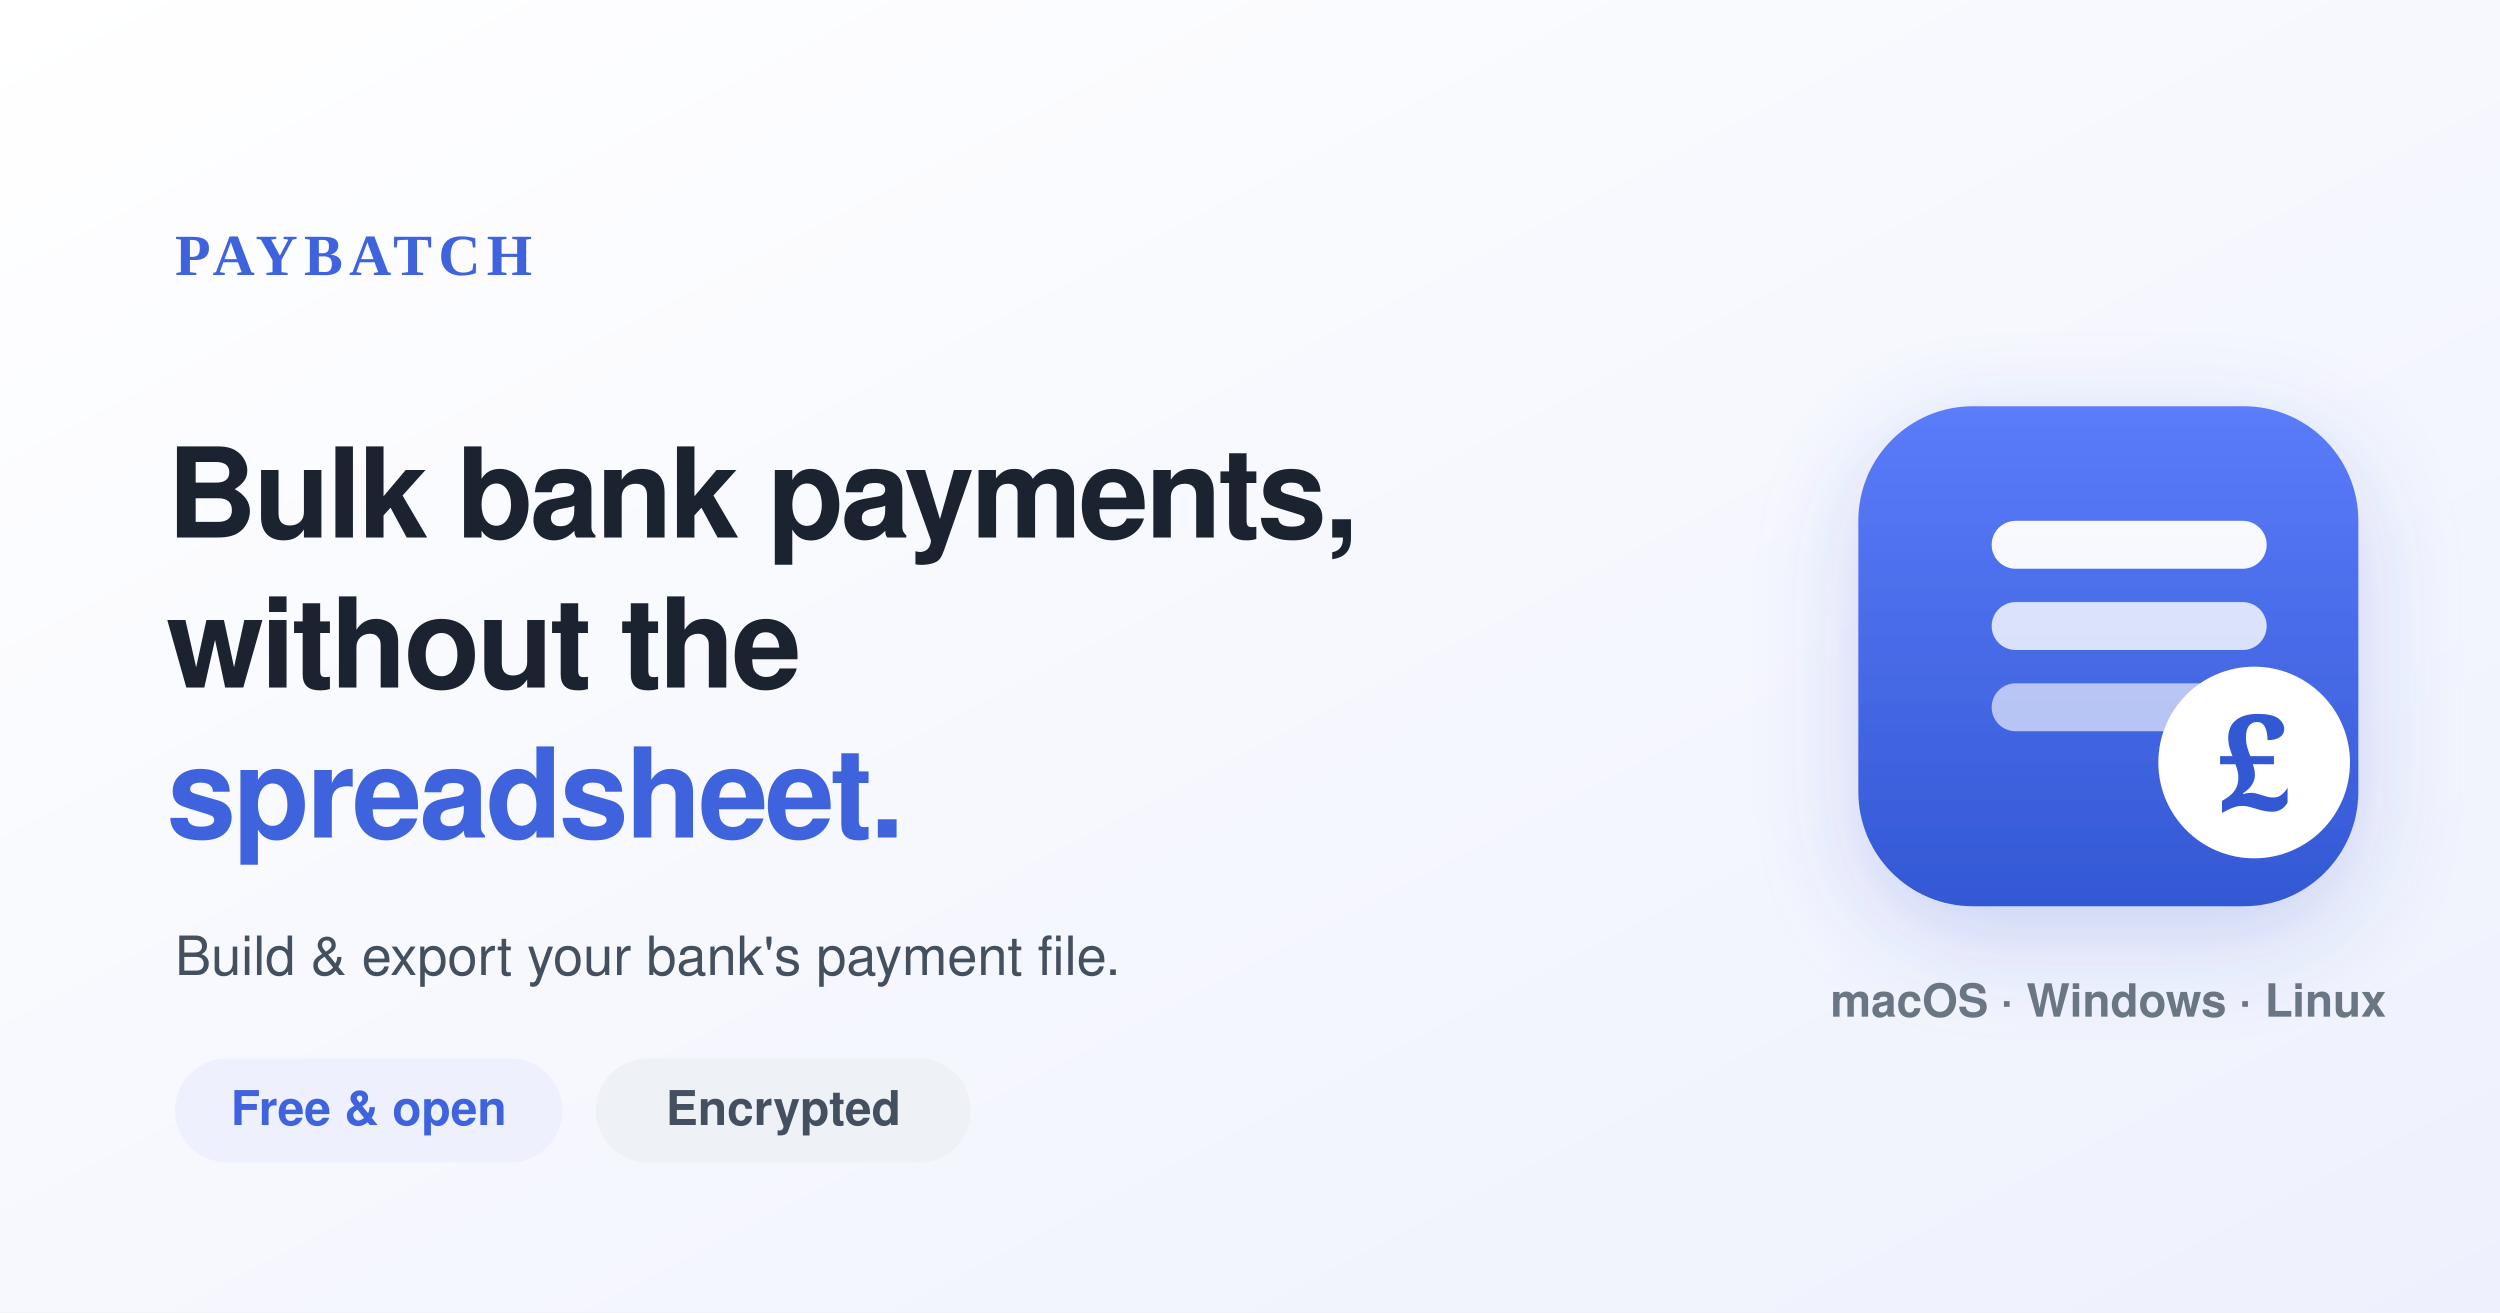
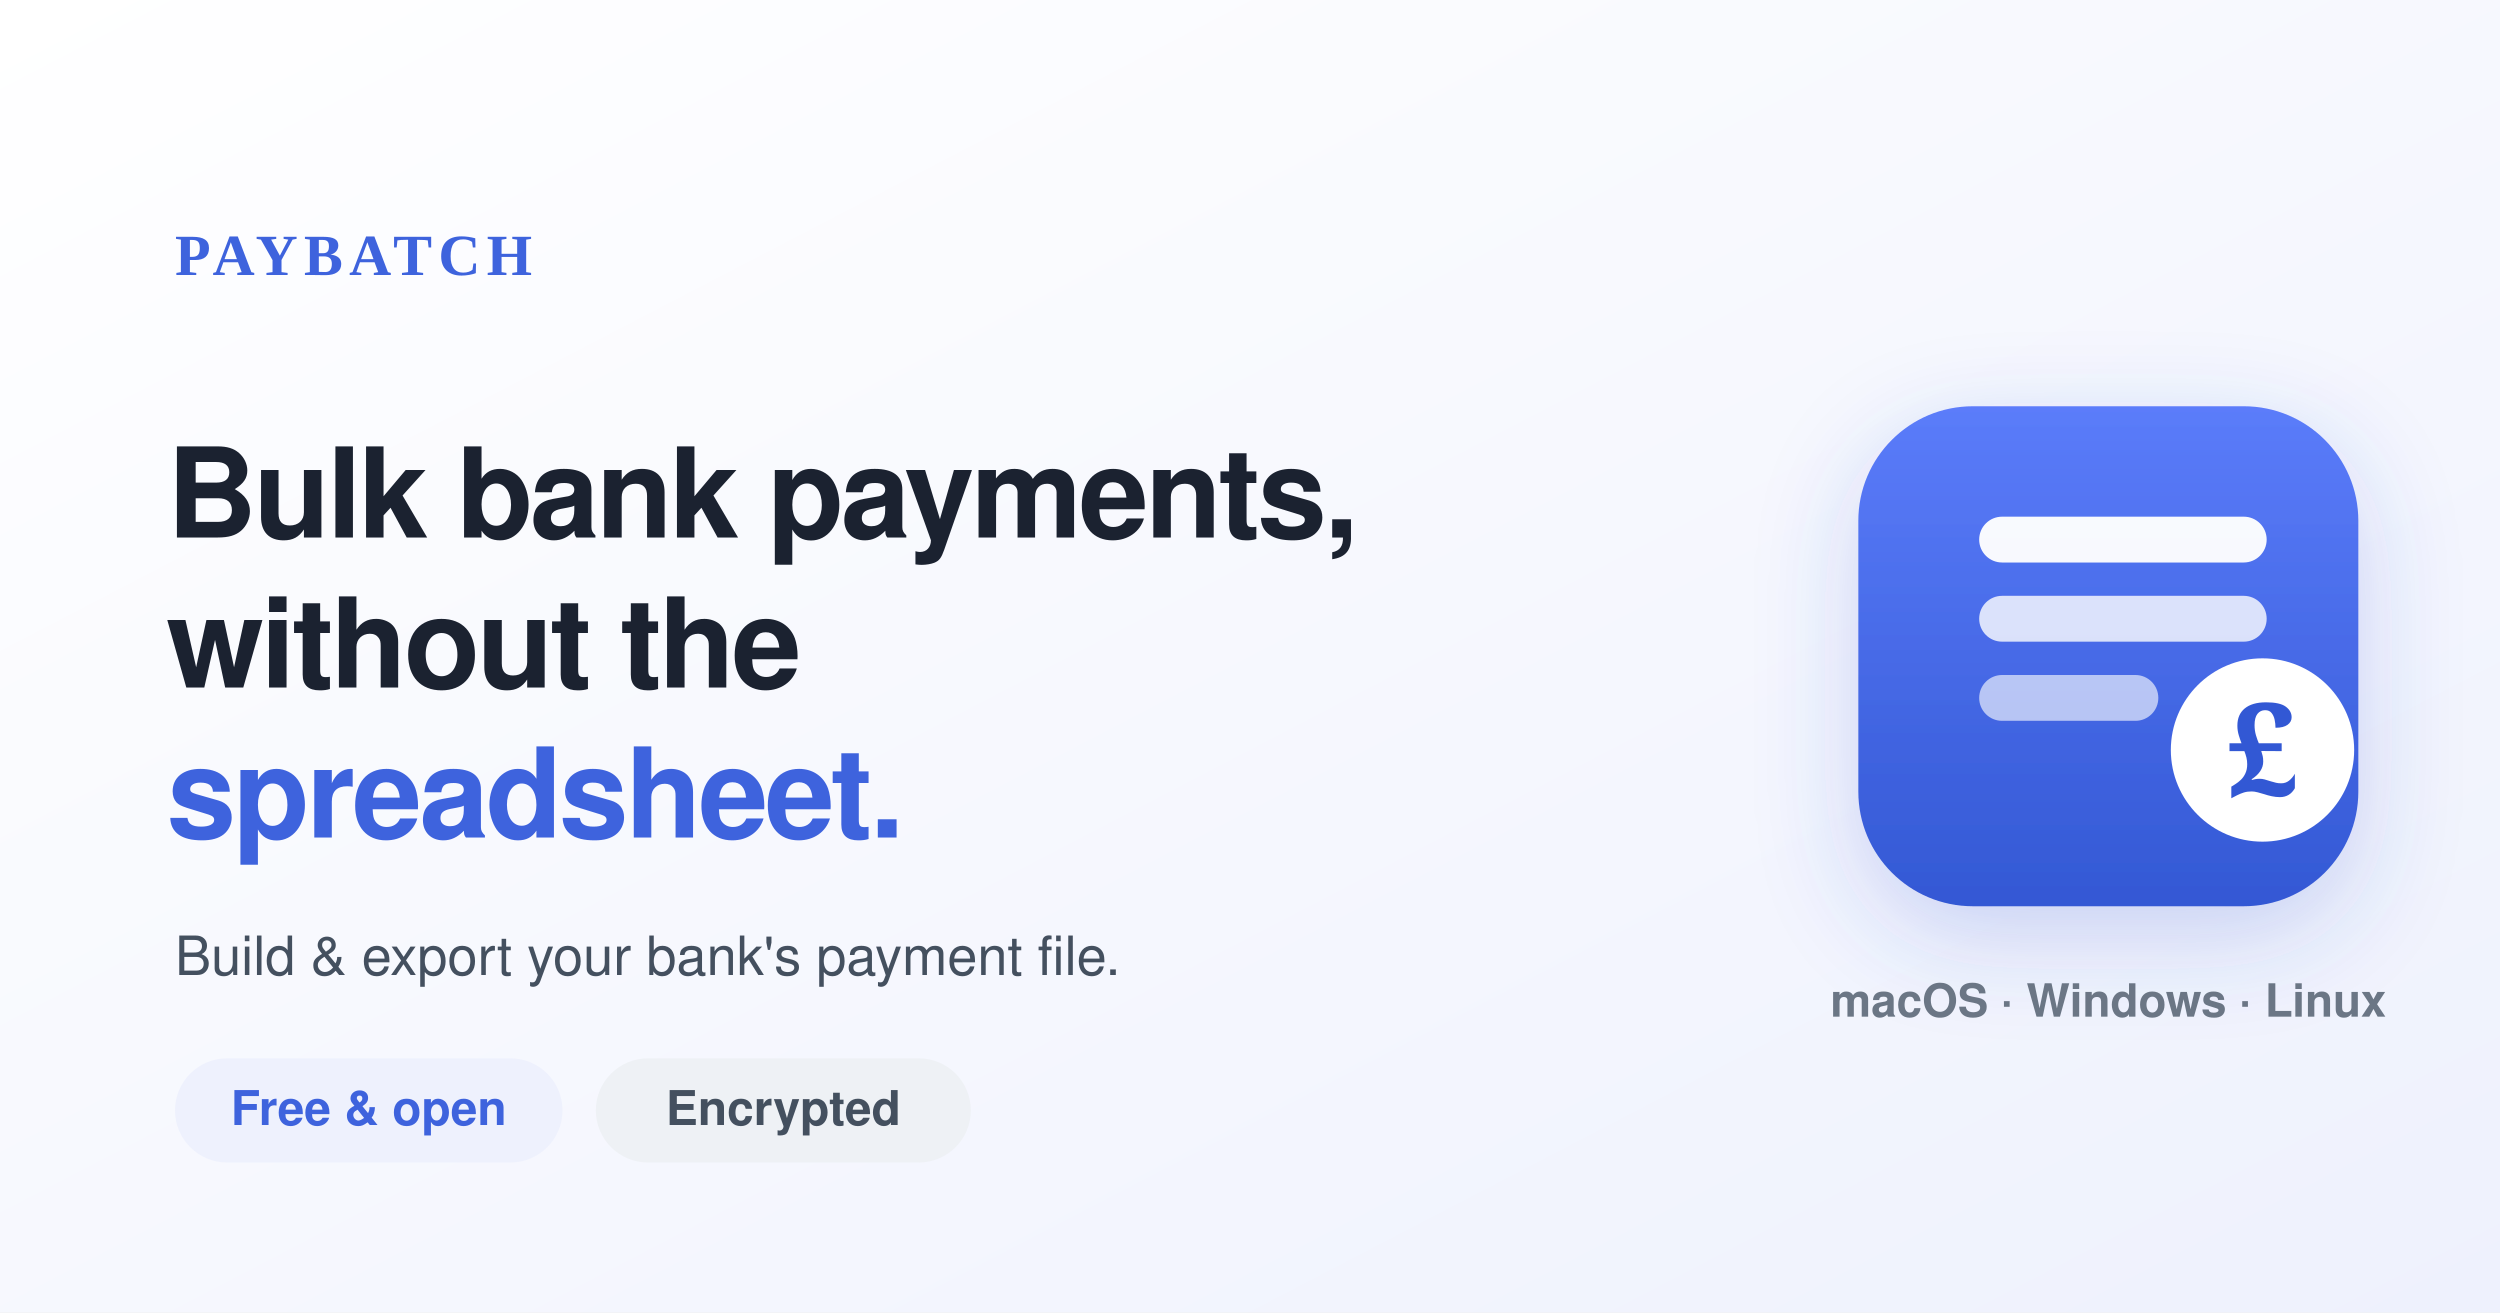
<svg xmlns="http://www.w3.org/2000/svg" width="1200" height="630" viewBox="0 0 1200 630">
  <defs>
    <linearGradient id="bg" x1="0" y1="0" x2="1" y2="1">
      <stop offset="0" stop-color="#ffffff" />
      <stop offset="1" stop-color="#eef1fd" />
    </linearGradient>
    <linearGradient id="tile" x1="0" y1="0" x2="0" y2="1">
      <stop offset="0" stop-color="#5b7cfa" />
      <stop offset="1" stop-color="#3358d4" />
    </linearGradient>
    <filter id="sh" x="-30%" y="-30%" width="160%" height="160%">
      <feDropShadow dx="0" dy="14" stdDeviation="24" flood-color="#3358d4" flood-opacity="0.22" />
    </filter>
  </defs>
  <rect width="1200" height="630" fill="url(#bg)" />
  <text x="84" y="132" font-family="Georgia, 'Times New Roman', serif" font-size="28" font-weight="700" fill="#3e63dd" letter-spacing="3">PAYBATCH</text>
  <text x="80" y="258" font-family="-apple-system, 'Segoe UI', Helvetica, Arial, sans-serif" font-size="60" font-weight="800" fill="#1b2230" letter-spacing="-1.5">Bulk bank payments,</text>
  <text x="80" y="330" font-family="-apple-system, 'Segoe UI', Helvetica, Arial, sans-serif" font-size="60" font-weight="800" fill="#1b2230" letter-spacing="-1.5">without the</text>
  <text x="80" y="402" font-family="-apple-system, 'Segoe UI', Helvetica, Arial, sans-serif" font-size="60" font-weight="800" fill="#3e63dd" letter-spacing="-1.5">spreadsheet.</text>
  <text x="84" y="468" font-family="-apple-system, 'Segoe UI', Helvetica, Arial, sans-serif" font-size="26" fill="#44505f">Build &amp; export your bank's payment file.</text>
  <g font-family="-apple-system, 'Segoe UI', Helvetica, Arial, sans-serif" font-size="23" font-weight="700">
    <rect x="84" y="508" width="186" height="50" rx="25" fill="#eef1fd" />
    <text x="177" y="540" fill="#3e63dd" text-anchor="middle">Free &amp; open</text>
    <rect x="286" y="508" width="180" height="50" rx="25" fill="#eef1f5" />
    <text x="376" y="540" fill="#44505f" text-anchor="middle">Encrypted</text>
  </g>
  <g filter="url(#sh)">
    <rect x="892" y="195" width="240" height="240" rx="55" fill="url(#tile)" />
-     <rect x="956" y="250" width="132" height="23" rx="11.5" fill="#ffffff" opacity="0.96" />
-     <rect x="956" y="289" width="132" height="23" rx="11.5" fill="#ffffff" opacity="0.80" />
-     <rect x="956" y="328" width="132" height="23" rx="11.5" fill="#ffffff" opacity="0.62" />
-     <circle cx="1082" cy="366" r="46" fill="#ffffff" />
-     <text x="1082" y="389" font-family="Georgia, serif" font-size="64" font-weight="700" fill="#3358d4" text-anchor="middle">£</text>
+     <rect x="950" y="248" width="138" height="22" rx="11" fill="#ffffff" opacity="0.96" />
+     <rect x="950" y="286" width="138" height="22" rx="11" fill="#ffffff" opacity="0.80" />
+     <rect x="950" y="324" width="86" height="22" rx="11" fill="#ffffff" opacity="0.62" />
+     <circle cx="1086" cy="360" r="44" fill="#ffffff" />
+     <text x="1086" y="382" font-family="Georgia, serif" font-size="62" font-weight="700" fill="#3358d4" text-anchor="middle">£</text>
  </g>
  <text x="892" y="488" font-family="-apple-system, 'Segoe UI', Helvetica, Arial, sans-serif" font-size="22" font-weight="600" fill="#6b7685" text-anchor="middle" style="text-anchor:middle">
    <tspan x="1012">macOS · Windows · Linux</tspan>
  </text>
</svg>
